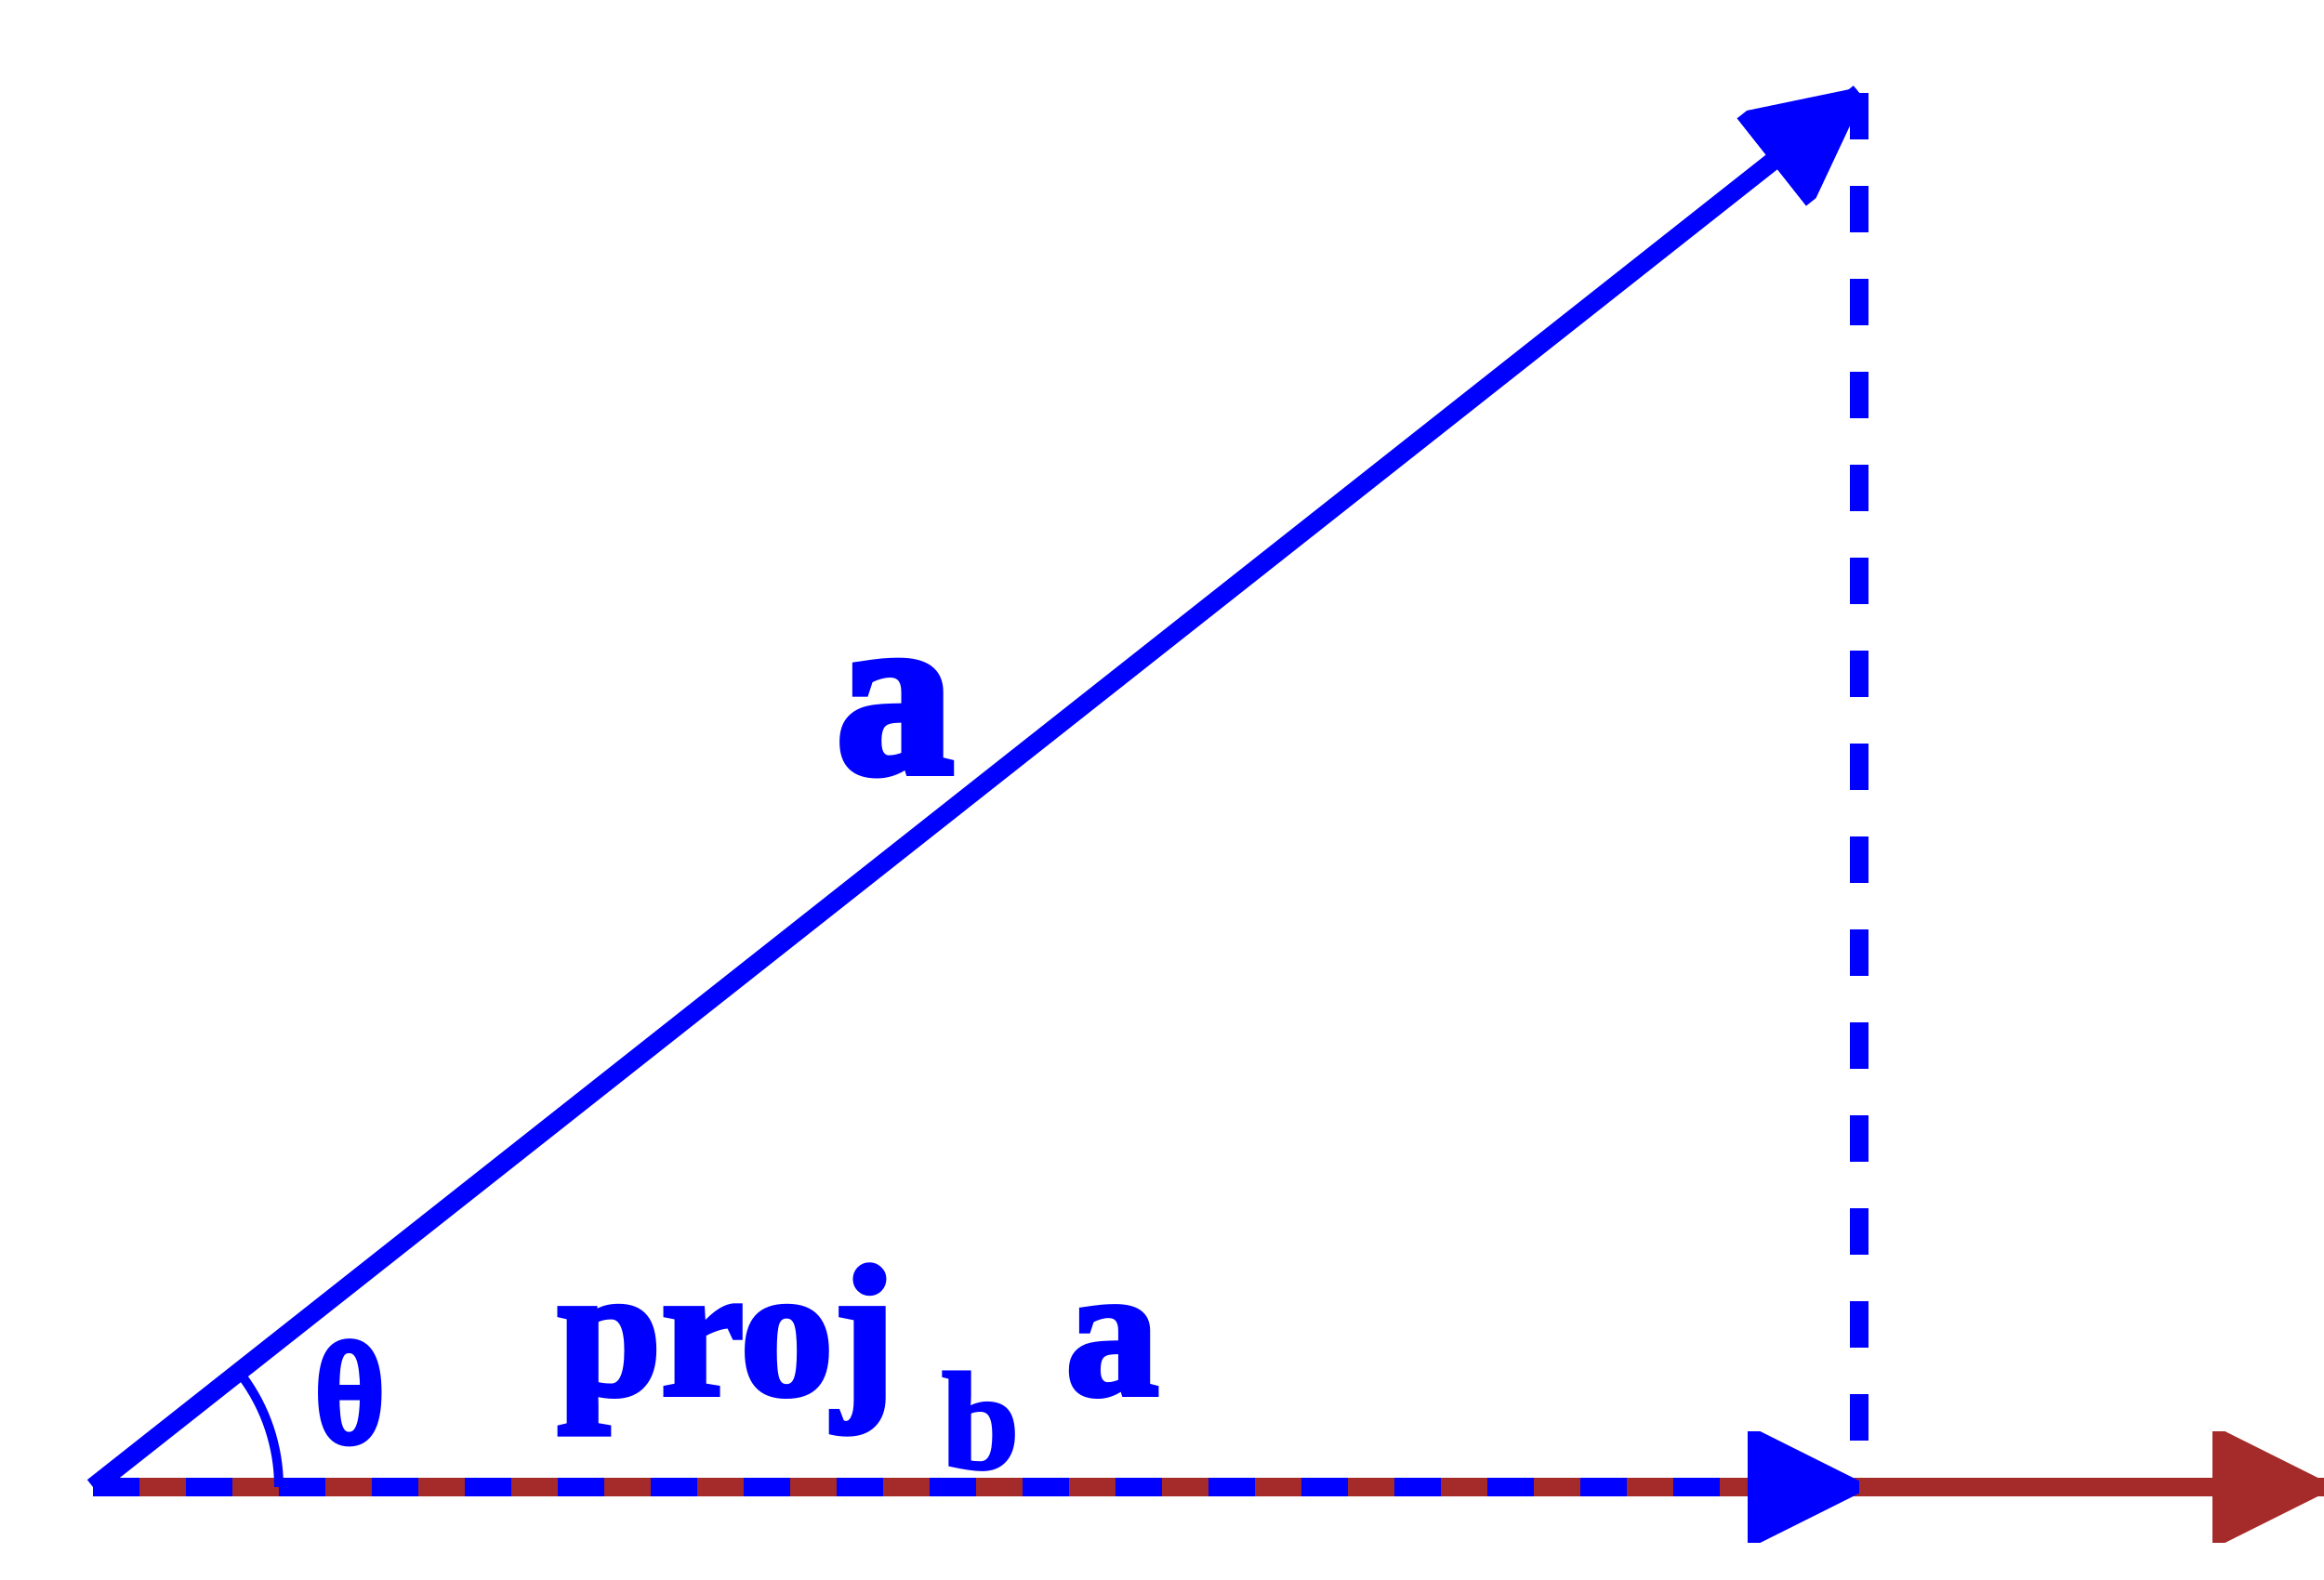
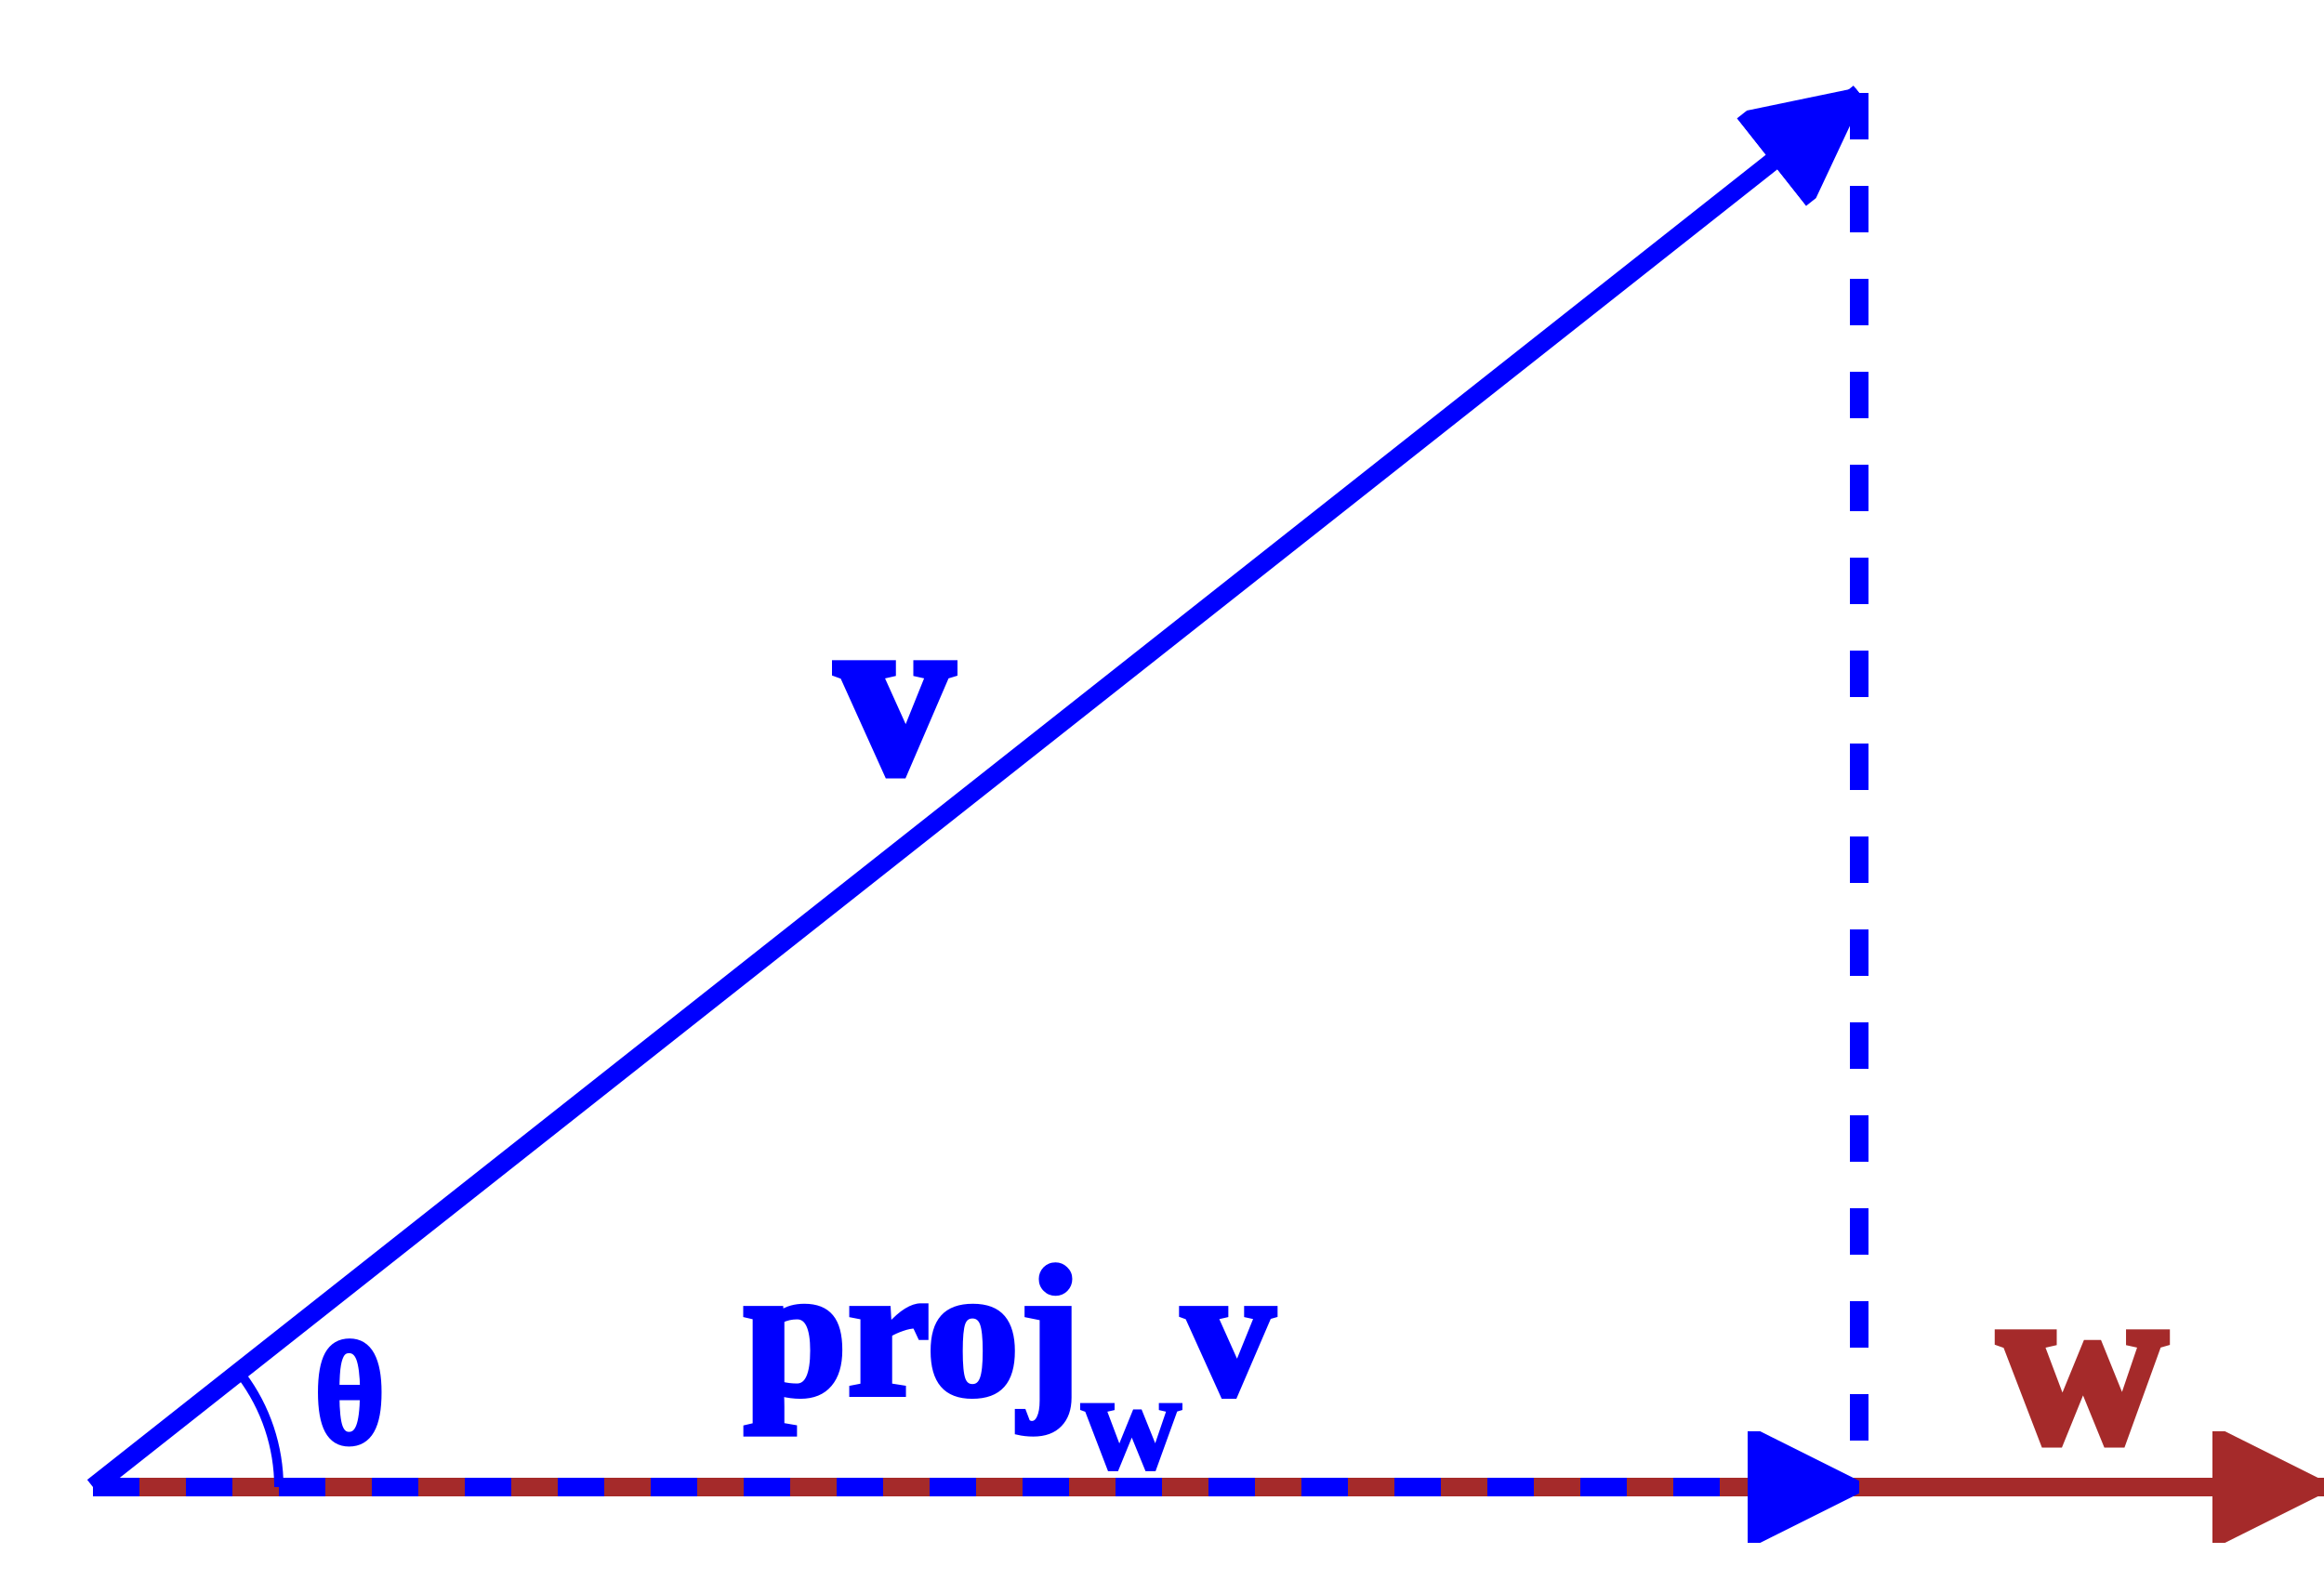
<svg xmlns="http://www.w3.org/2000/svg" viewBox="0 0 250 170">
  <defs>
    <marker id="Bluearrow" viewBox="0 0 10 10" refX="10" refY="5" markerWidth="6" markerHeight="6" orient="auto-start-reverse">
      <path d="M 0 0 L 10 5 L 0 10 z" stroke="blue" fill="blue" />
    </marker>
    <marker id="Brownarrow" viewBox="0 0 10 10" refX="10" refY="5" markerWidth="6" markerHeight="6" orient="auto-start-reverse">
      <path d="M 0 0 L 10 5 L 0 10 z" stroke="brown" fill="brown" />
    </marker>
    <marker id="Greenarrow" viewBox="0 0 10 10" refX="10" refY="5" markerWidth="6" markerHeight="6" orient="auto-start-reverse">
      <path d="M 0 0 L 10 5 L 0 10 z" stroke="green" fill="green" />
    </marker>
  </defs>
  <line x1="10" y1="160" x2="200" y2="10" stroke="blue" stroke-width="2" marker-end="url(#Bluearrow)" />
  <text x="90" y="83" font-size="25" stroke="blue" fill="blue" font-weight="bold">
-         a
+     v
  </text>
  <line x1="10" y1="160" x2="250" y2="160" stroke="brown" stroke-width="2" marker-end="url(#Brownarrow)" />
-   <text x="60" y="150" font-size="20" stroke="blue" fill="blue" font-weight="bold" stroke-width="0.6">
-         proj
-         <tspan dy="8" font-size="15" stroke-width="0.3">b</tspan>
-     <tspan dy="-8">a </tspan>
+   <text x="215" y="155" font-size="25" stroke="brown" fill="brown" font-weight="bold">
+     w
  </text>
  <line x1="10" y1="160" x2="200" y2="160" stroke="blue" stroke-dasharray="5,5" stroke-width="2" marker-end="url(#Bluearrow)" />
+   <text x="80" y="150" font-size="20" stroke="blue" fill="blue" font-weight="bold" stroke-width="0.6">
+     proj
+     <tspan dx="-5" dy="8" font-size="15" stroke-width="0.3">w</tspan>
+     <tspan dx="-5" dy="-8" font-size="20" stroke-width="0.6" font-weight="bold">v</tspan>
+   </text>
  <line x1="200" y1="10" x2="200" y2="160" stroke="blue" stroke-dasharray="5,5" stroke-width="2" />
  <path d="M 30 160 A 20 20 0 0 0 26 148" fill="transparent" stroke="blue" />
  <text x="34" y="155" font-size="15" stroke="blue" fill="blue">
        θ 
  </text>
</svg>
